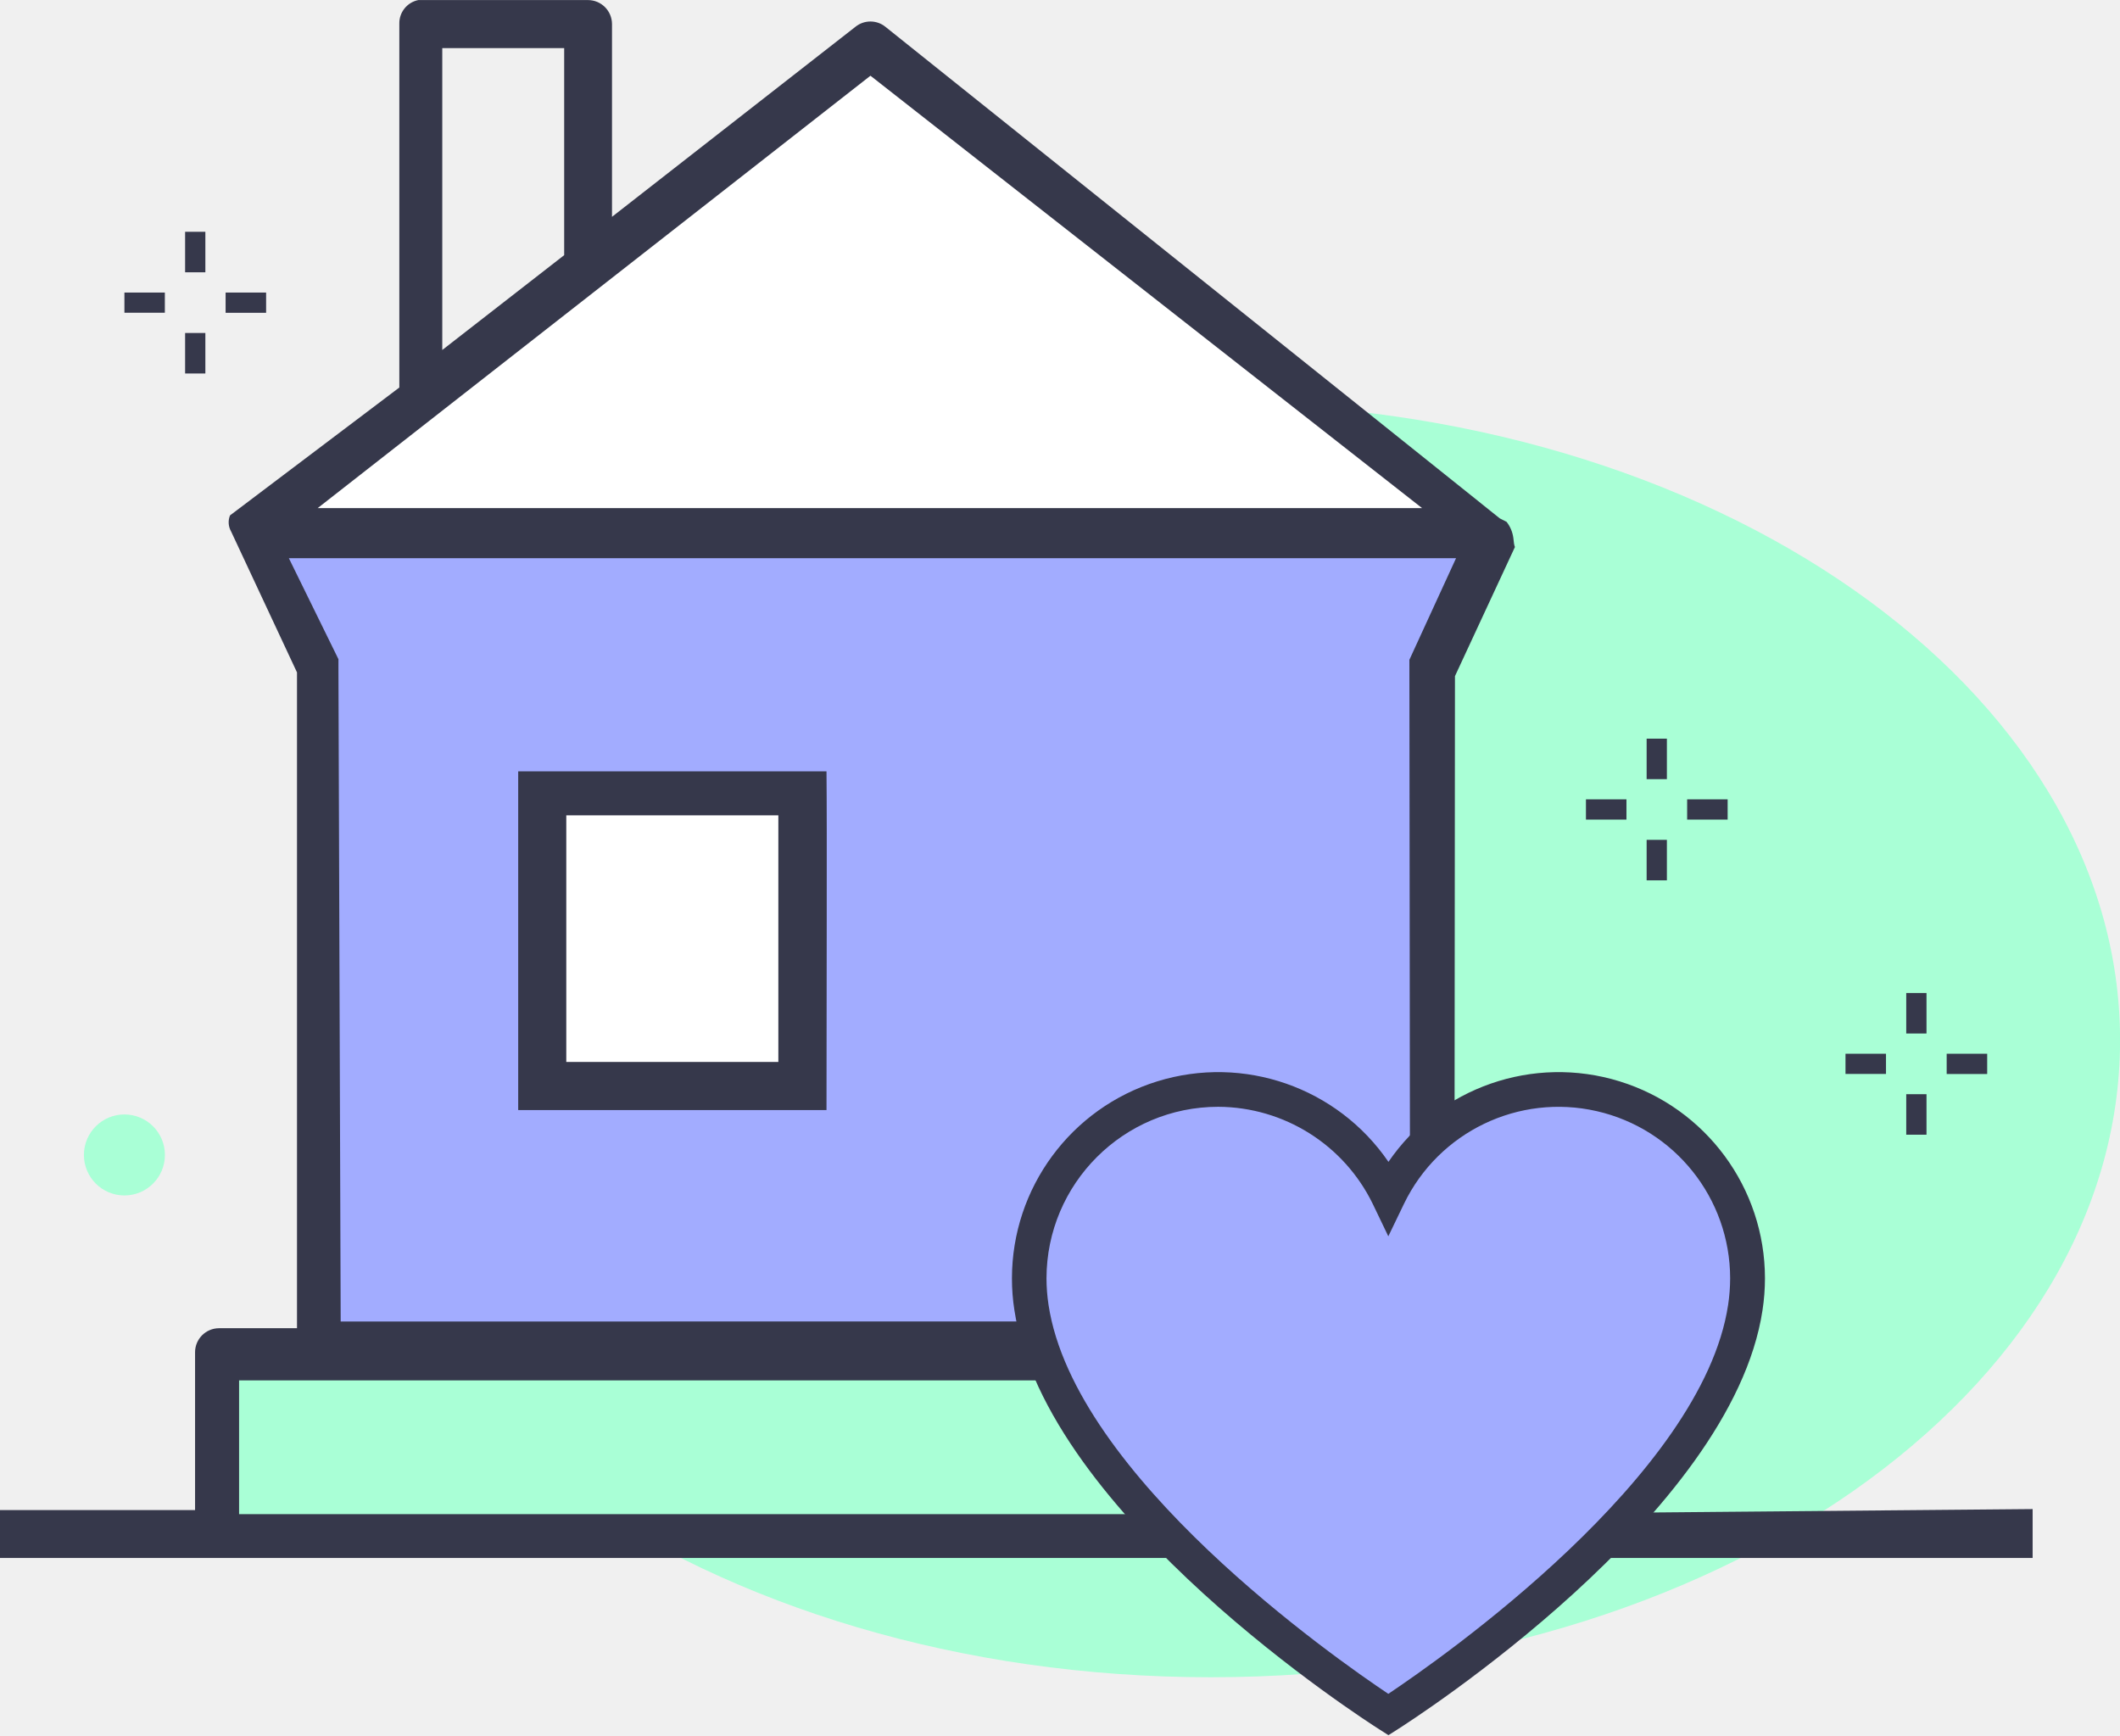
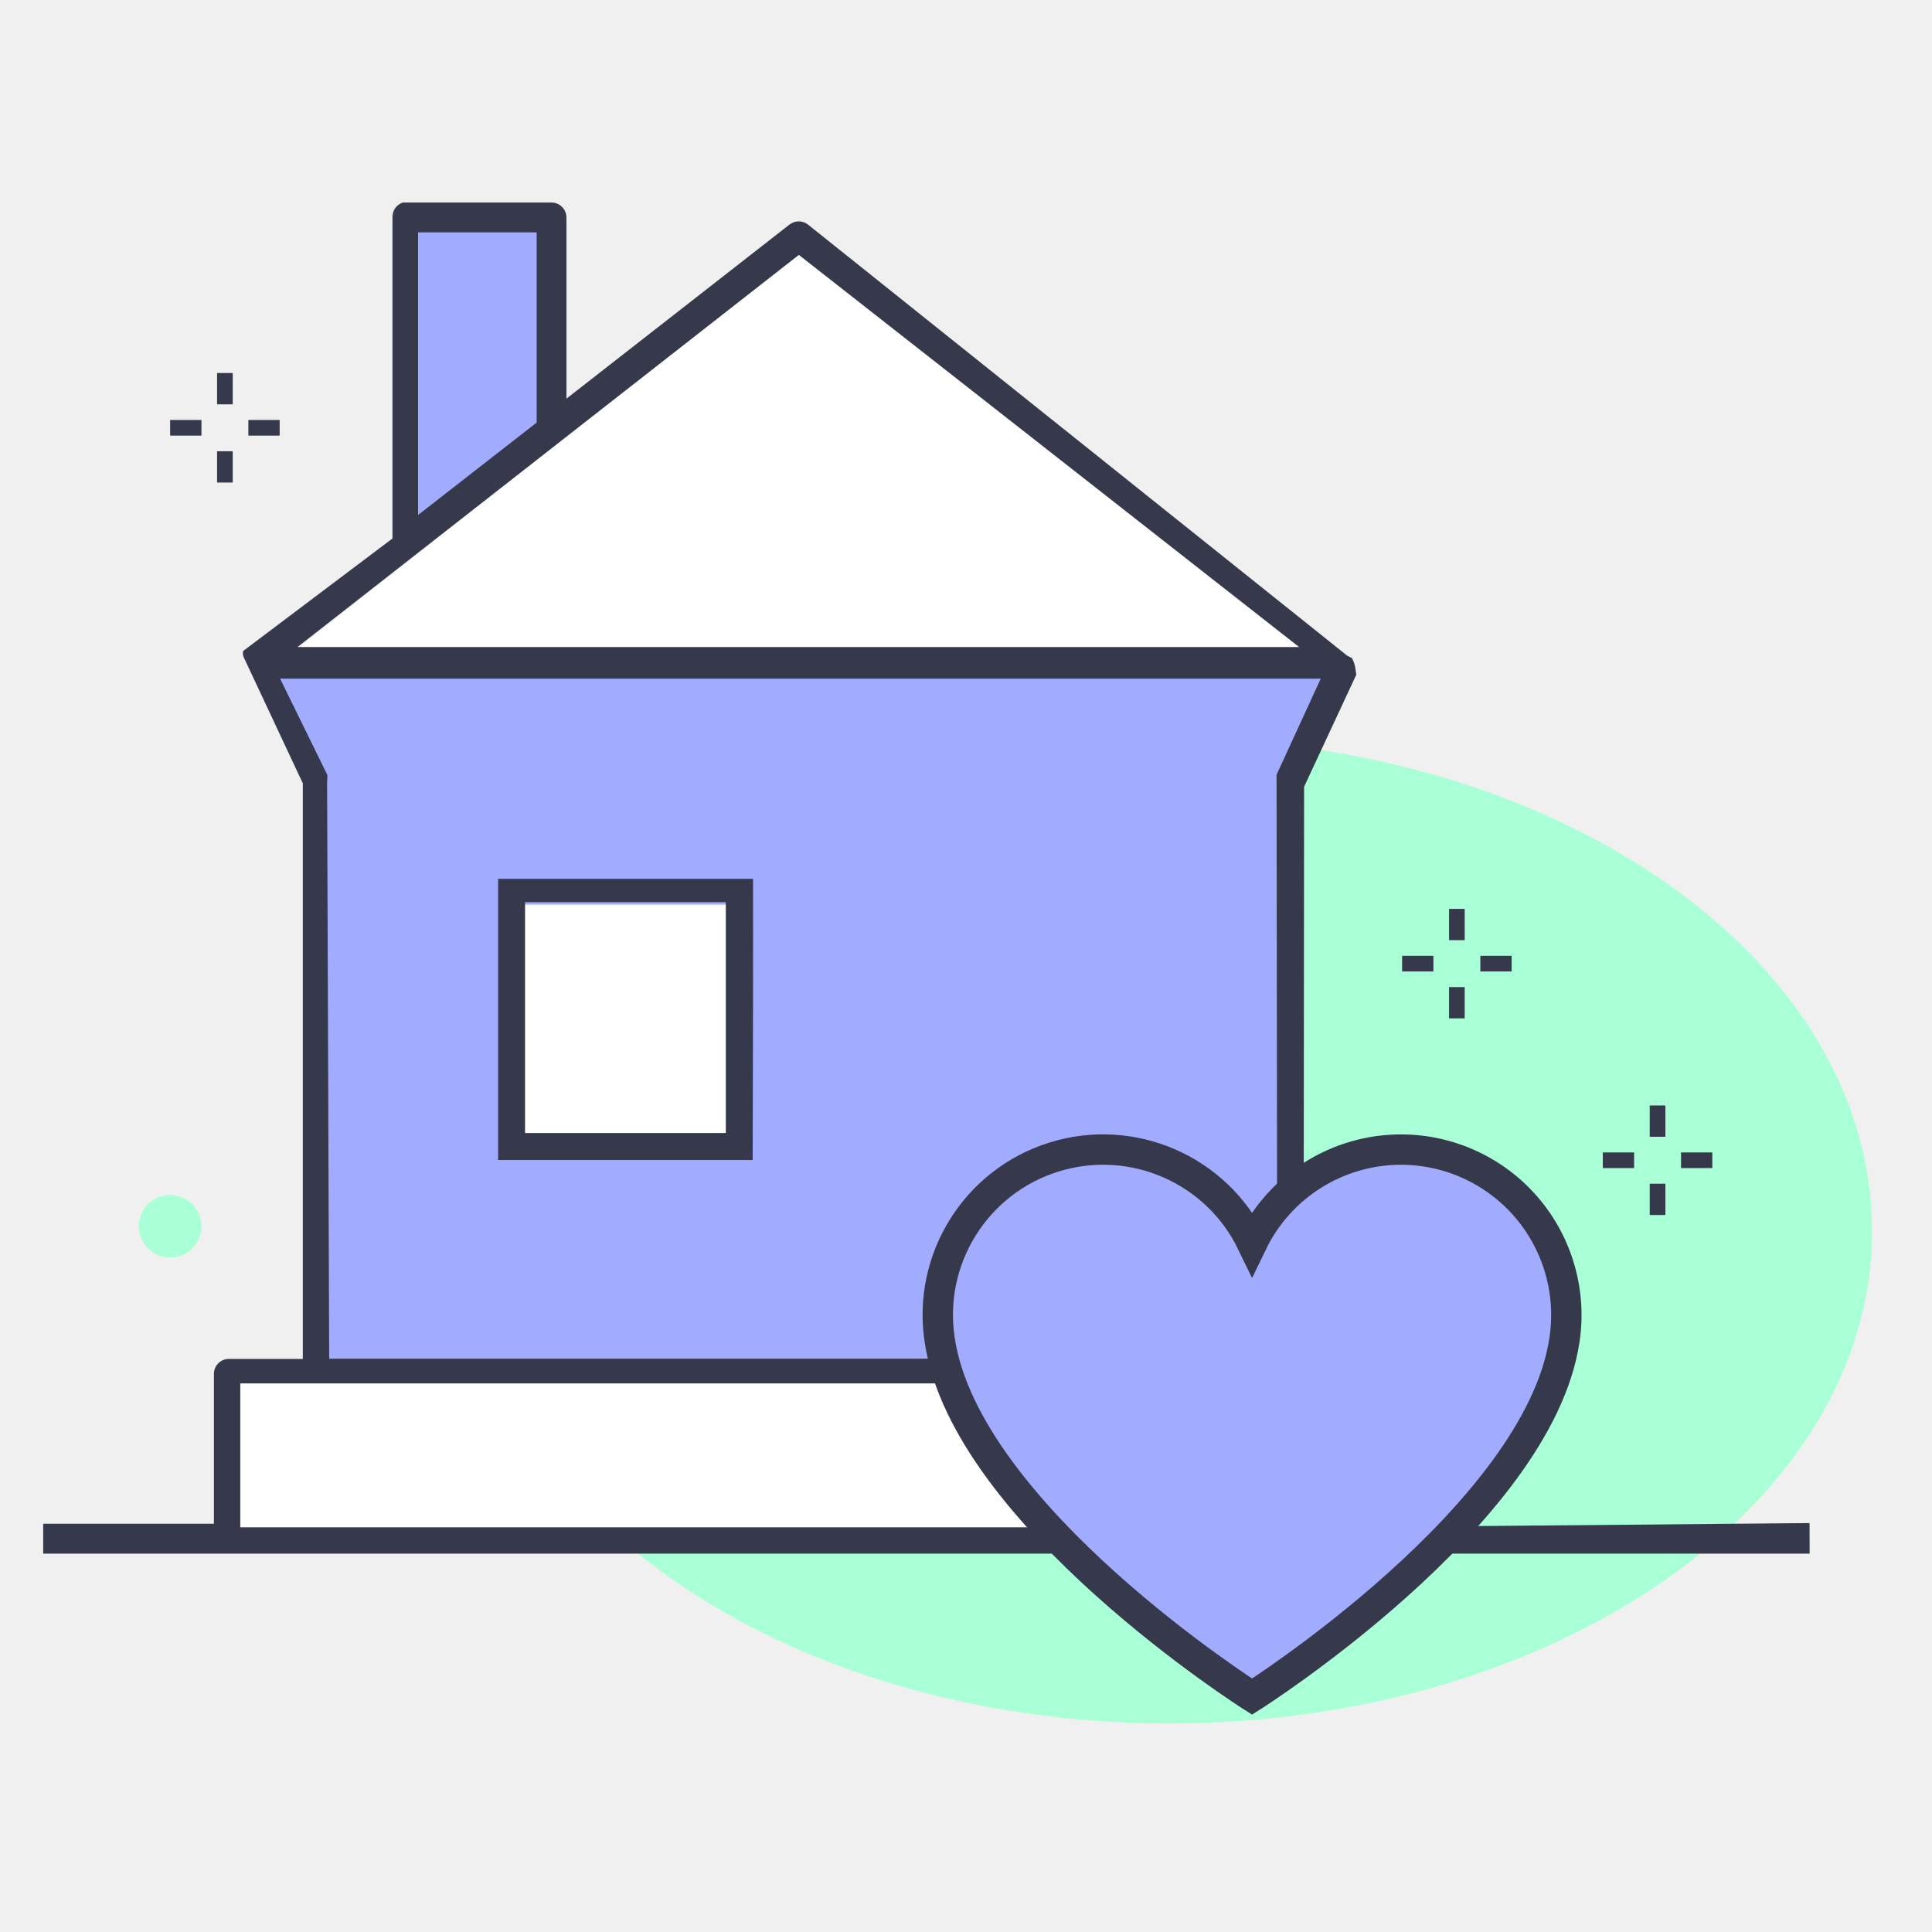
- <svg xmlns="http://www.w3.org/2000/svg" id="Layer_1" data-name="Layer 1" viewBox="0 0 31.301 25.617">
-   <ellipse cx="17.877" cy="15.358" rx="13.425" ry="9.404" style="fill:#a9ffd6" />
-   <polygon points="12.845 0.966 4.196 7.787 21.749 7.915 12.845 0.966" style="fill:#fff" />
-   <rect x="3.428" y="20.311" width="15.727" height="2.146" style="fill:#a9ffd6" />
-   <polygon points="3.851 7.723 21.749 7.915 21.172 10.029 21.268 19.734 4.613 19.734 4.781 9.965 3.851 7.723" style="fill:#a2acff" />
-   <rect x="8.2" y="11.951" width="3.491" height="3.876" style="fill:#fff" />
-   <path d="M31.96,29v-.722l-8.54.076.011-12.373.889-1.914c-.009.016-.009-.013-.017-.042l-.01-.084a.488.488,0,0,0-.1-.238l-.1-.051L15.021,6.394a.352.352,0,0,0-.441,0L10.985,9.2V6.354A.355.355,0,0,0,10.63,6H8.125a.349.349,0,0,0-.28.353V11.72l-2.5,1.888a.272.272,0,0,0,.016.237l.973,2.081v9.682H5.184a.355.355,0,0,0-.355.355v2.33H1.949V29ZM8.479,6.709h1.8V9.766l-1.8,1.4Zm6.322.408L22.945,13.5H6.64Zm7.968,21.236H5.479V26.378h17.29ZM6.979,25.509l-.033-9.617,0-.089v-.072L6.214,14.24H23.447l-.689,1.5.011,9.768Z" transform="translate(-1.949 -5.999)" style="fill:#36384b" />
-   <path d="M9.6,22.387h4.552c0-1.64.009-4.135,0-5H9.6Zm.71-4.351h3.131v3.641H10.31Z" transform="translate(-1.949 -5.999)" style="fill:#36384b" />
-   <rect x="24.312" y="10.905" width="0.299" height="0.598" style="fill:#36384b" />
-   <rect x="24.312" y="12.399" width="0.299" height="0.598" style="fill:#36384b" />
-   <rect x="24.91" y="11.801" width="0.598" height="0.299" style="fill:#36384b" />
-   <polyline points="23.416 11.801 24.014 11.801 24.014 12.1 23.416 12.1" style="fill:#36384b" />
-   <rect x="2.733" y="3.422" width="0.299" height="0.598" style="fill:#36384b" />
-   <rect x="2.733" y="4.916" width="0.299" height="0.598" style="fill:#36384b" />
-   <rect x="3.331" y="4.319" width="0.598" height="0.299" style="fill:#36384b" />
-   <polyline points="1.837 4.319 2.434 4.319 2.434 4.617 1.837 4.617" style="fill:#36384b" />
-   <path d="M24.962,22.083a2.789,2.789,0,0,0-2.513,1.578h0a2.79,2.79,0,0,0-5.27,1.641c.445,2.953,5.27,6.011,5.27,6.011s4.824-3.058,5.27-6.011a2.9,2.9,0,0,0,.033-.43A2.79,2.79,0,0,0,24.962,22.083Z" transform="translate(-1.949 -5.999)" style="fill:#a2acff" />
-   <path d="M22.449,31.616l-.137-.087c-.2-.128-4.929-3.155-5.386-6.189a2.987,2.987,0,0,1-.036-.468,3.046,3.046,0,0,1,5.559-1.72,3.046,3.046,0,0,1,5.559,1.72,3.147,3.147,0,0,1-.036.469c-.457,3.033-5.185,6.06-5.386,6.188Zm-2.513-9.277A2.537,2.537,0,0,0,17.4,24.872a2.632,2.632,0,0,0,.03.39c.382,2.532,4.236,5.222,5.017,5.744.781-.522,4.635-3.212,5.017-5.742a2.669,2.669,0,0,0,.03-.392,2.534,2.534,0,0,0-4.816-1.1l-.231.479-.23-.479A2.55,2.55,0,0,0,19.936,22.339Z" transform="translate(-1.949 -5.999)" style="fill:#36384b" />
-   <rect x="28.145" y="14.66" width="0.299" height="0.598" style="fill:#36384b" />
-   <rect x="28.145" y="16.154" width="0.299" height="0.598" style="fill:#36384b" />
-   <rect x="28.742" y="15.557" width="0.598" height="0.299" style="fill:#36384b" />
-   <polyline points="27.248 15.557 27.846 15.557 27.846 15.855 27.248 15.855" style="fill:#36384b" />
-   <circle cx="1.837" cy="17.051" r="0.598" style="fill:#a9ffd6" />
+ <svg xmlns="http://www.w3.org/2000/svg" viewBox="0 0 72 72">
+   <g id="Layer_1" data-name="Layer 1">
+     <polygon points="20.461 16.197 15.084 20.467 15.084 8.01 20.461 8.01 20.461 16.197" style="fill:#a2acff" />
+     <ellipse cx="43.572" cy="45.878" rx="26.195" ry="18.351" style="fill:#a9ffd6" />
+     <polygon points="29.753 9.452 10.651 24.517 49.418 24.8 29.753 9.452" style="fill:#fff" />
+     <rect x="8.897" y="51.499" width="34.735" height="5.475" style="fill:#fff" />
+     <polygon points="9.888 24.375 49.418 24.8 48.145 29.469 48.357 50.904 11.571 50.904 11.942 29.327 9.888 24.375" style="fill:#a2acff" />
+     <rect x="19.494" y="33.713" width="7.711" height="8.56" style="fill:#fff" />
+     <path d="M8.028,56.559v.283H1.666v1H67.384V56.818l-18.577.165-.286,0V56.7l.026-27.329v-.063l.026-.056,1.911-4.115-.009-.05-.024-.185a1.027,1.027,0,0,0-.112-.335l-.168-.087L30.078,8.411a.489.489,0,0,0-.307-.108.508.508,0,0,0-.315.111l-7.941,6.2-.457.357V8.1a.5.5,0,0,0-.5-.5H15.024a.5.5,0,0,0-.335.5v12l-.113.085L9.116,24.3a.332.332,0,0,0,.039.211l2.16,4.617.027.057V50.7H8.529a.5.5,0,0,0-.5.5Zm7.5-37.83V8.6h4.533v7.173l-.109.085-3.967,3.091-.457.356Zm-3.953,4.934L29.6,9.565l.174-.137.175.137,17.987,14.1.645.5H10.924ZM10.55,25.645l-.2-.408H49.307l-.184.4-1.5,3.258.026,21.512v.284H12.211V50.41l-.073-21.241.01-.21v-.078ZM8.9,56.691V51.5H47.651v5.475H8.9Z" style="fill:#36384b" />
+     <path d="M67.44,57.9H1.609V56.785H7.972V51.2a.558.558,0,0,1,.557-.557h2.756V29.193l-.021-.046L9.1,24.53a.376.376,0,0,1-.043-.244l0-.022.019-.014,5.55-4.182V8.1a.562.562,0,0,1,.384-.552h5.542a.558.558,0,0,1,.557.558v6.751L29.421,8.37a.559.559,0,0,1,.692,0L50.207,24.436l.173.087.009.014a1.106,1.106,0,0,1,.12.361l.035.247-.007.017L48.6,29.321v.05l-.025,27.558,18.862-.168ZM1.723,57.787h65.6v-.912l-18.862.168V56.7l.03-27.415,1.931-4.155L50.42,25.1l-.024-.189a.973.973,0,0,0-.1-.3l-.153-.079L30.043,8.456a.449.449,0,0,0-.552,0L21,15.084V8.1a.444.444,0,0,0-.444-.444H15.023a.46.46,0,0,0-.278.439V20.125l-.135.1-5.44,4.1a.277.277,0,0,0,.034.152l2.194,4.7V50.754H8.529a.444.444,0,0,0-.444.444v5.7H1.723Zm45.985-.756H8.841V51.442H47.708ZM8.954,56.918H47.6V51.556H8.954Zm38.755-6.17H12.154V50.41l-.072-21.242.01-.211V28.9L10.258,25.18H49.4l-.22.482-1.492,3.246Zm-35.441-.113H47.6v-.227l-.026-21.524,0-.011,1.645-3.58H10.439L12.2,28.881v.077l-.01.213ZM48.741,24.226H10.76l.775-.607L29.771,9.356l.208.165Zm-37.653-.113H48.413L29.771,9.5l-.14.109Zm4.38-4.689V8.546h4.645V15.8l-.131.1Zm.113-10.765V19.192L20,15.748V8.659Z" style="fill:#36384b" />
+     <path d="M28.063,32.752h-9.5V43.23h9.487C28.063,39.313,28.07,34.687,28.063,32.752ZM27.049,33.9v8.325H19.567V33.621h7.482Z" style="fill:#36384b" />
+     <rect x="54.002" y="33.871" width="0.583" height="1.166" style="fill:#36384b" />
+     <rect x="54.002" y="36.786" width="0.583" height="1.166" style="fill:#36384b" />
+     <rect x="55.168" y="35.62" width="1.166" height="0.583" style="fill:#36384b" />
+     <polyline points="52.253 35.62 53.419 35.62 53.419 36.203 52.253 36.203" style="fill:#36384b" />
+     <rect x="8.09" y="13.902" width="0.583" height="1.166" style="fill:#36384b" />
+     <rect x="8.09" y="16.817" width="0.583" height="1.166" style="fill:#36384b" />
+     <rect x="9.256" y="15.651" width="1.166" height="0.583" style="fill:#36384b" />
+     <polyline points="6.341 15.651 7.507 15.651 7.507 16.234 6.341 16.234" style="fill:#36384b" />
+     <path d="M52.212,42.842a6.162,6.162,0,0,0-5.551,3.485h0a6.162,6.162,0,0,0-11.639,3.625c.983,6.523,11.639,13.276,11.639,13.276S57.316,56.475,58.3,49.952a6.164,6.164,0,0,0-6.088-7.11Z" style="fill:#a2acff" />
+     <path d="M52.212,42.842a6.162,6.162,0,0,0-5.551,3.485h0a6.162,6.162,0,0,0-11.639,3.625c.983,6.523,11.639,13.276,11.639,13.276S57.316,56.475,58.3,49.952a6.164,6.164,0,0,0-6.088-7.11Z" style="fill:none;stroke:#36384b;stroke-miterlimit:10;stroke-width:1.132px" />
+     <rect x="61.481" y="41.198" width="0.583" height="1.166" style="fill:#36384b" />
+     <rect x="61.481" y="44.114" width="0.583" height="1.166" style="fill:#36384b" />
+     <rect x="62.647" y="42.948" width="1.166" height="0.583" style="fill:#36384b" />
+     <polyline points="59.732 42.948 60.898 42.948 60.898 43.531 59.732 43.531" style="fill:#36384b" />
+     <circle cx="6.341" cy="45.7" r="1.166" style="fill:#a9ffd6" />
+   </g>
</svg>
